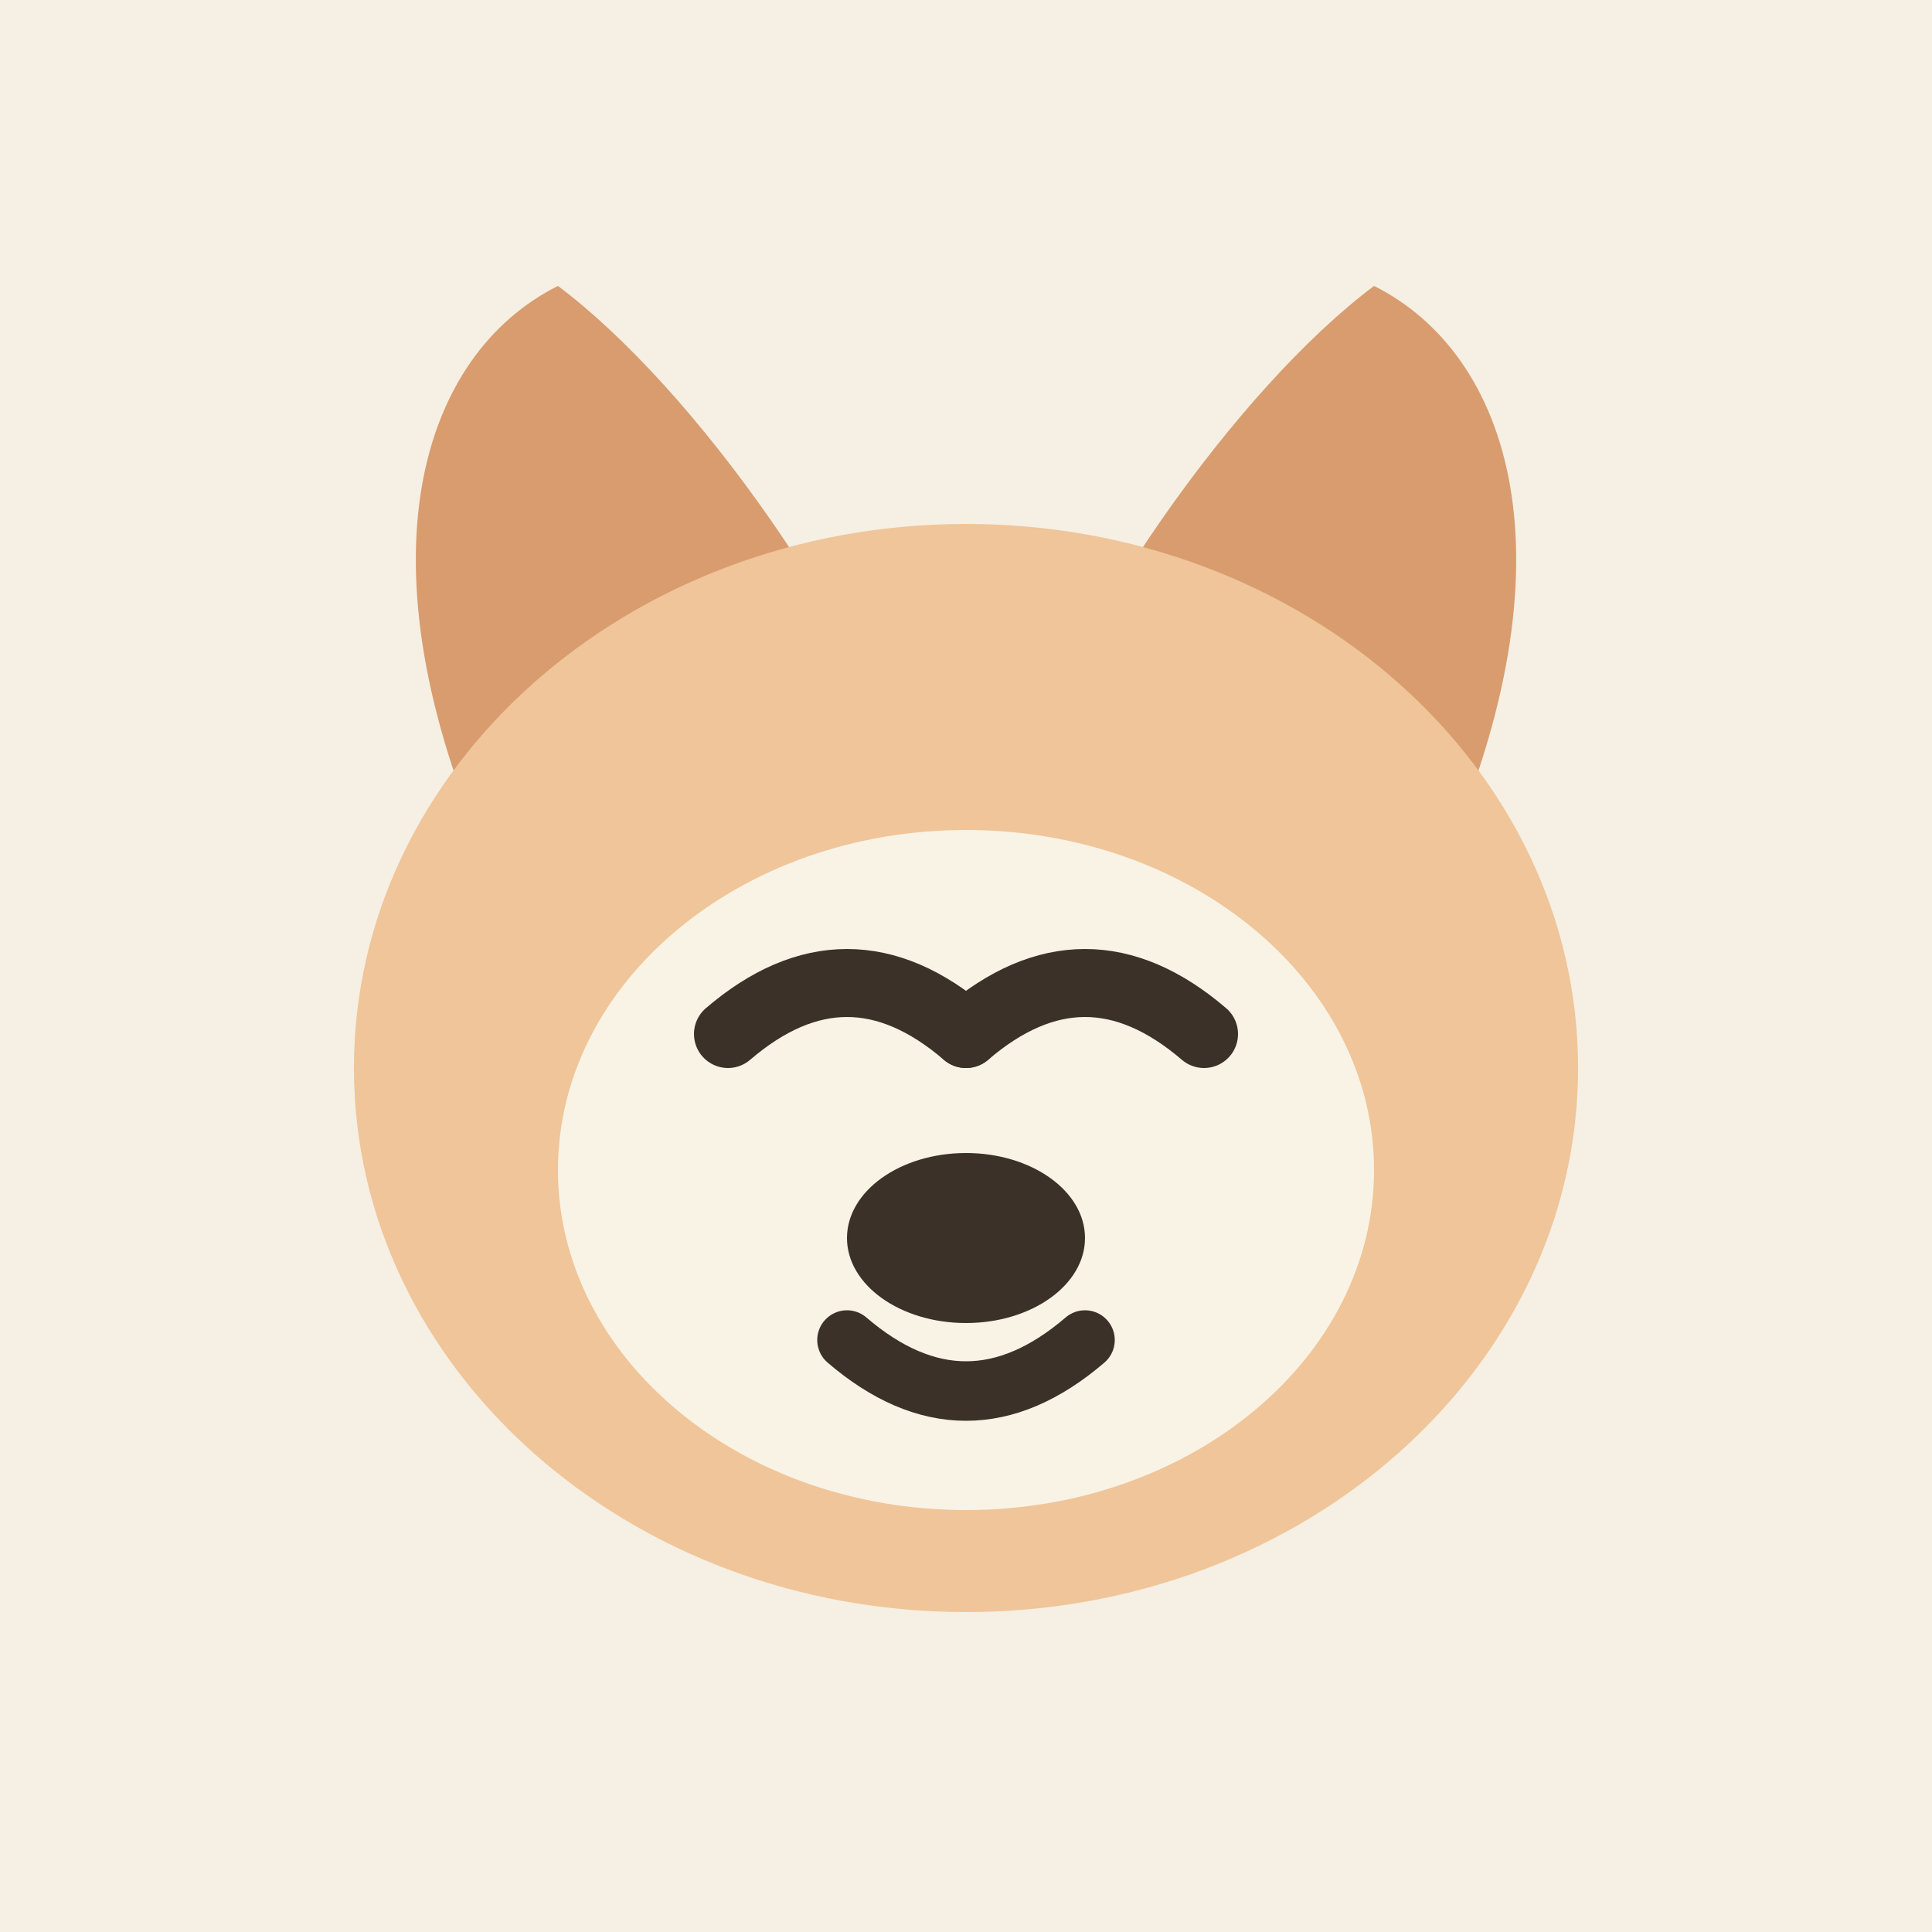
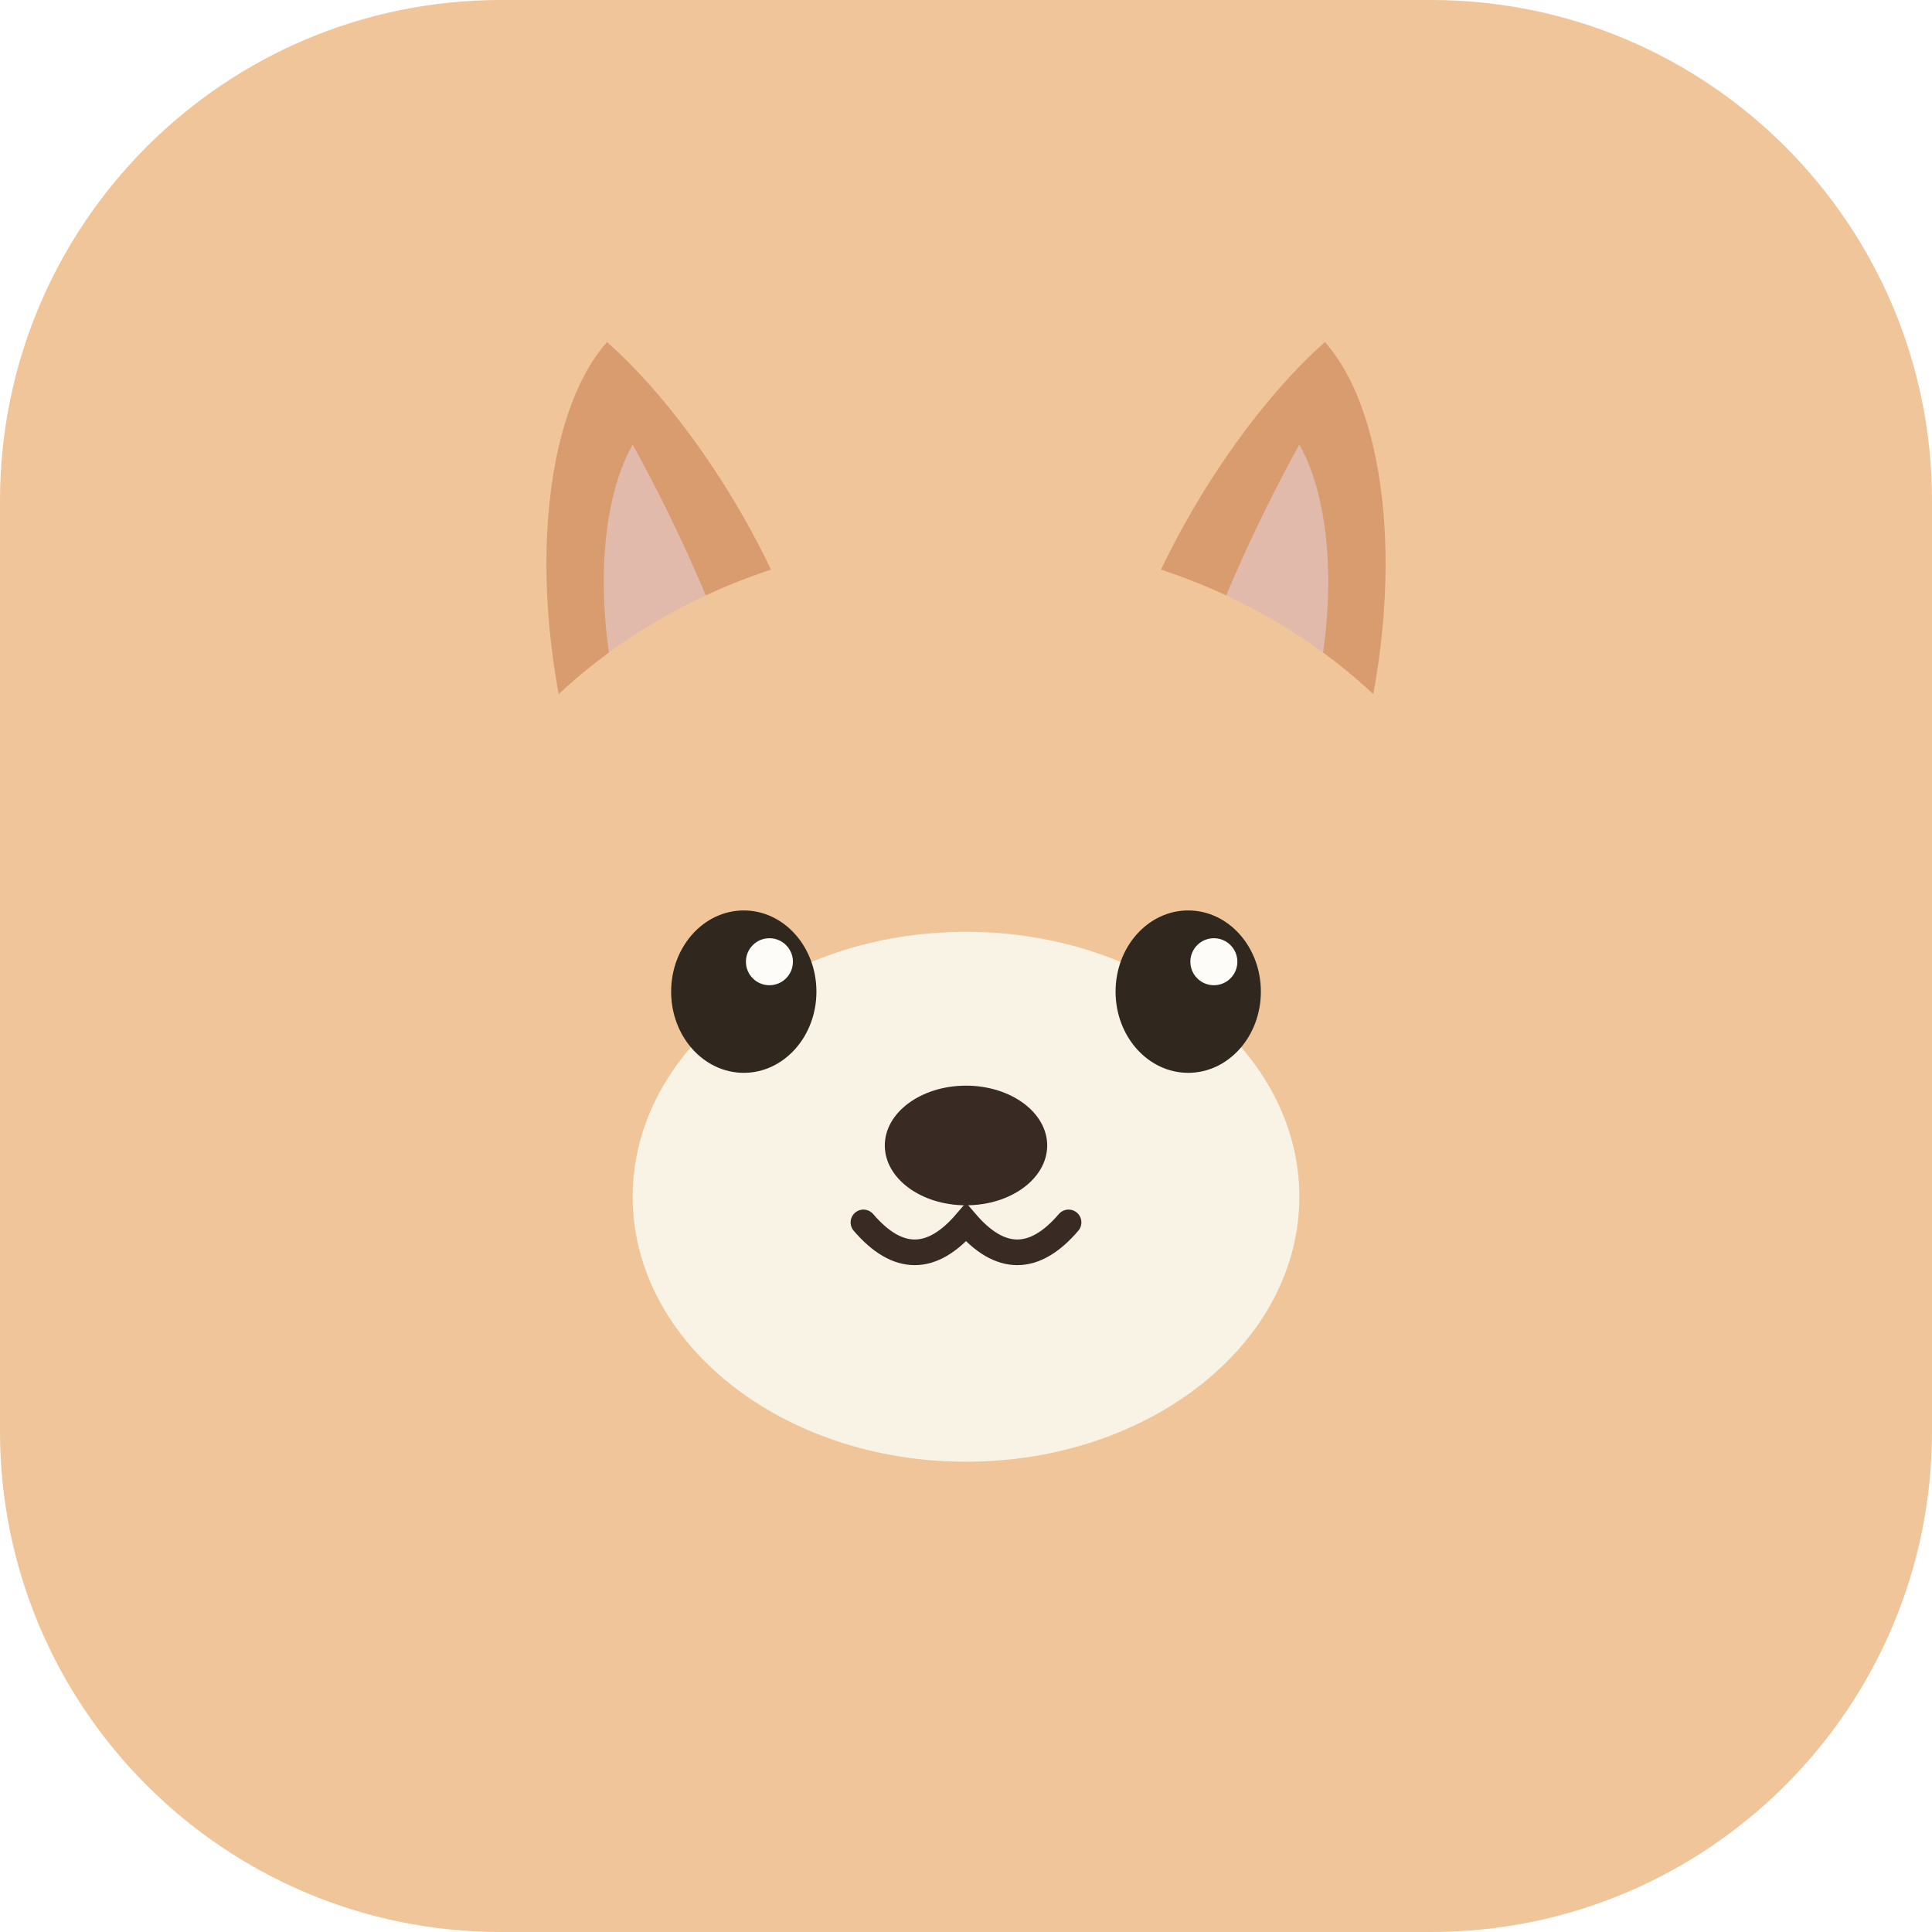
- <svg xmlns="http://www.w3.org/2000/svg" viewBox="0 0 100 100" width="512" height="512">
-   <rect width="100" height="100" fill="#f6efe3" />
-   <g transform="translate(6 6) scale(0.88)">
-     <path d="M22 44 C 14 26 18 14 26 10 C 34 16 44 30 48 42 Z" fill="#d89c6e" />
-     <path d="M78 44 C 86 26 82 14 74 10 C 66 16 56 30 52 42 Z" fill="#d89c6e" />
-     <ellipse cx="50" cy="56" rx="36" ry="32" fill="#efc599" />
-     <ellipse cx="50" cy="62" rx="24" ry="20" fill="#f9f3e6" />
-     <path d="M36 54 Q 43 48 50 54" fill="none" stroke="#3b3129" stroke-width="4" stroke-linecap="round" />
-     <path d="M50 54 Q 57 48 64 54" fill="none" stroke="#3b3129" stroke-width="4" stroke-linecap="round" />
-     <ellipse cx="50" cy="66" rx="7" ry="5" fill="#3b3129" />
-     <path d="M43 72 Q 50 78 57 72" fill="none" stroke="#3b3129" stroke-width="3.5" stroke-linecap="round" />
+ <svg xmlns="http://www.w3.org/2000/svg" viewBox="0 0 512 512" width="512" height="512">
+   <rect width="512" height="512" rx="132.74" fill="#efc599" />
+   <g transform="translate(-83.753 -27.128) scale(1.13251)">
+     <path d="M212 214 C 196 168 200 122 216 104 C 232 118 258 152 268 196 Z" fill="#d89c6e" />
+     <path d="M222 200 C 212 170 214 142 222 128 C 232 146 244 172 250 194 Z" fill="#e2baac" />
+     <path d="M388 214 C 404 168 400 122 384 104 C 368 118 342 152 332 196 Z" fill="#d89c6e" />
+     <path d="M378 200 C 388 170 386 142 378 128 C 368 146 356 172 350 194 Z" fill="#e2baac" />
+     <ellipse cx="300" cy="268" rx="132" ry="118" fill="#efc599" />
+     <ellipse cx="300" cy="304" rx="78" ry="62" fill="#f9f3e6" />
+     <ellipse cx="248" cy="256" rx="17" ry="19" fill="#30271f" />
+     <ellipse cx="352" cy="256" rx="17" ry="19" fill="#30271f" />
+     <circle cx="254" cy="249" r="5.5" fill="#fdfcf8" />
+     <circle cx="358" cy="249" r="5.5" fill="#fdfcf8" />
+     <ellipse cx="300" cy="292" rx="19" ry="14" fill="#392a24" />
+     <path d="M276 310 Q 288 324 300 310 Q 312 324 324 310" fill="none" stroke="#392a24" stroke-width="6" stroke-linecap="round" />
  </g>
</svg>
